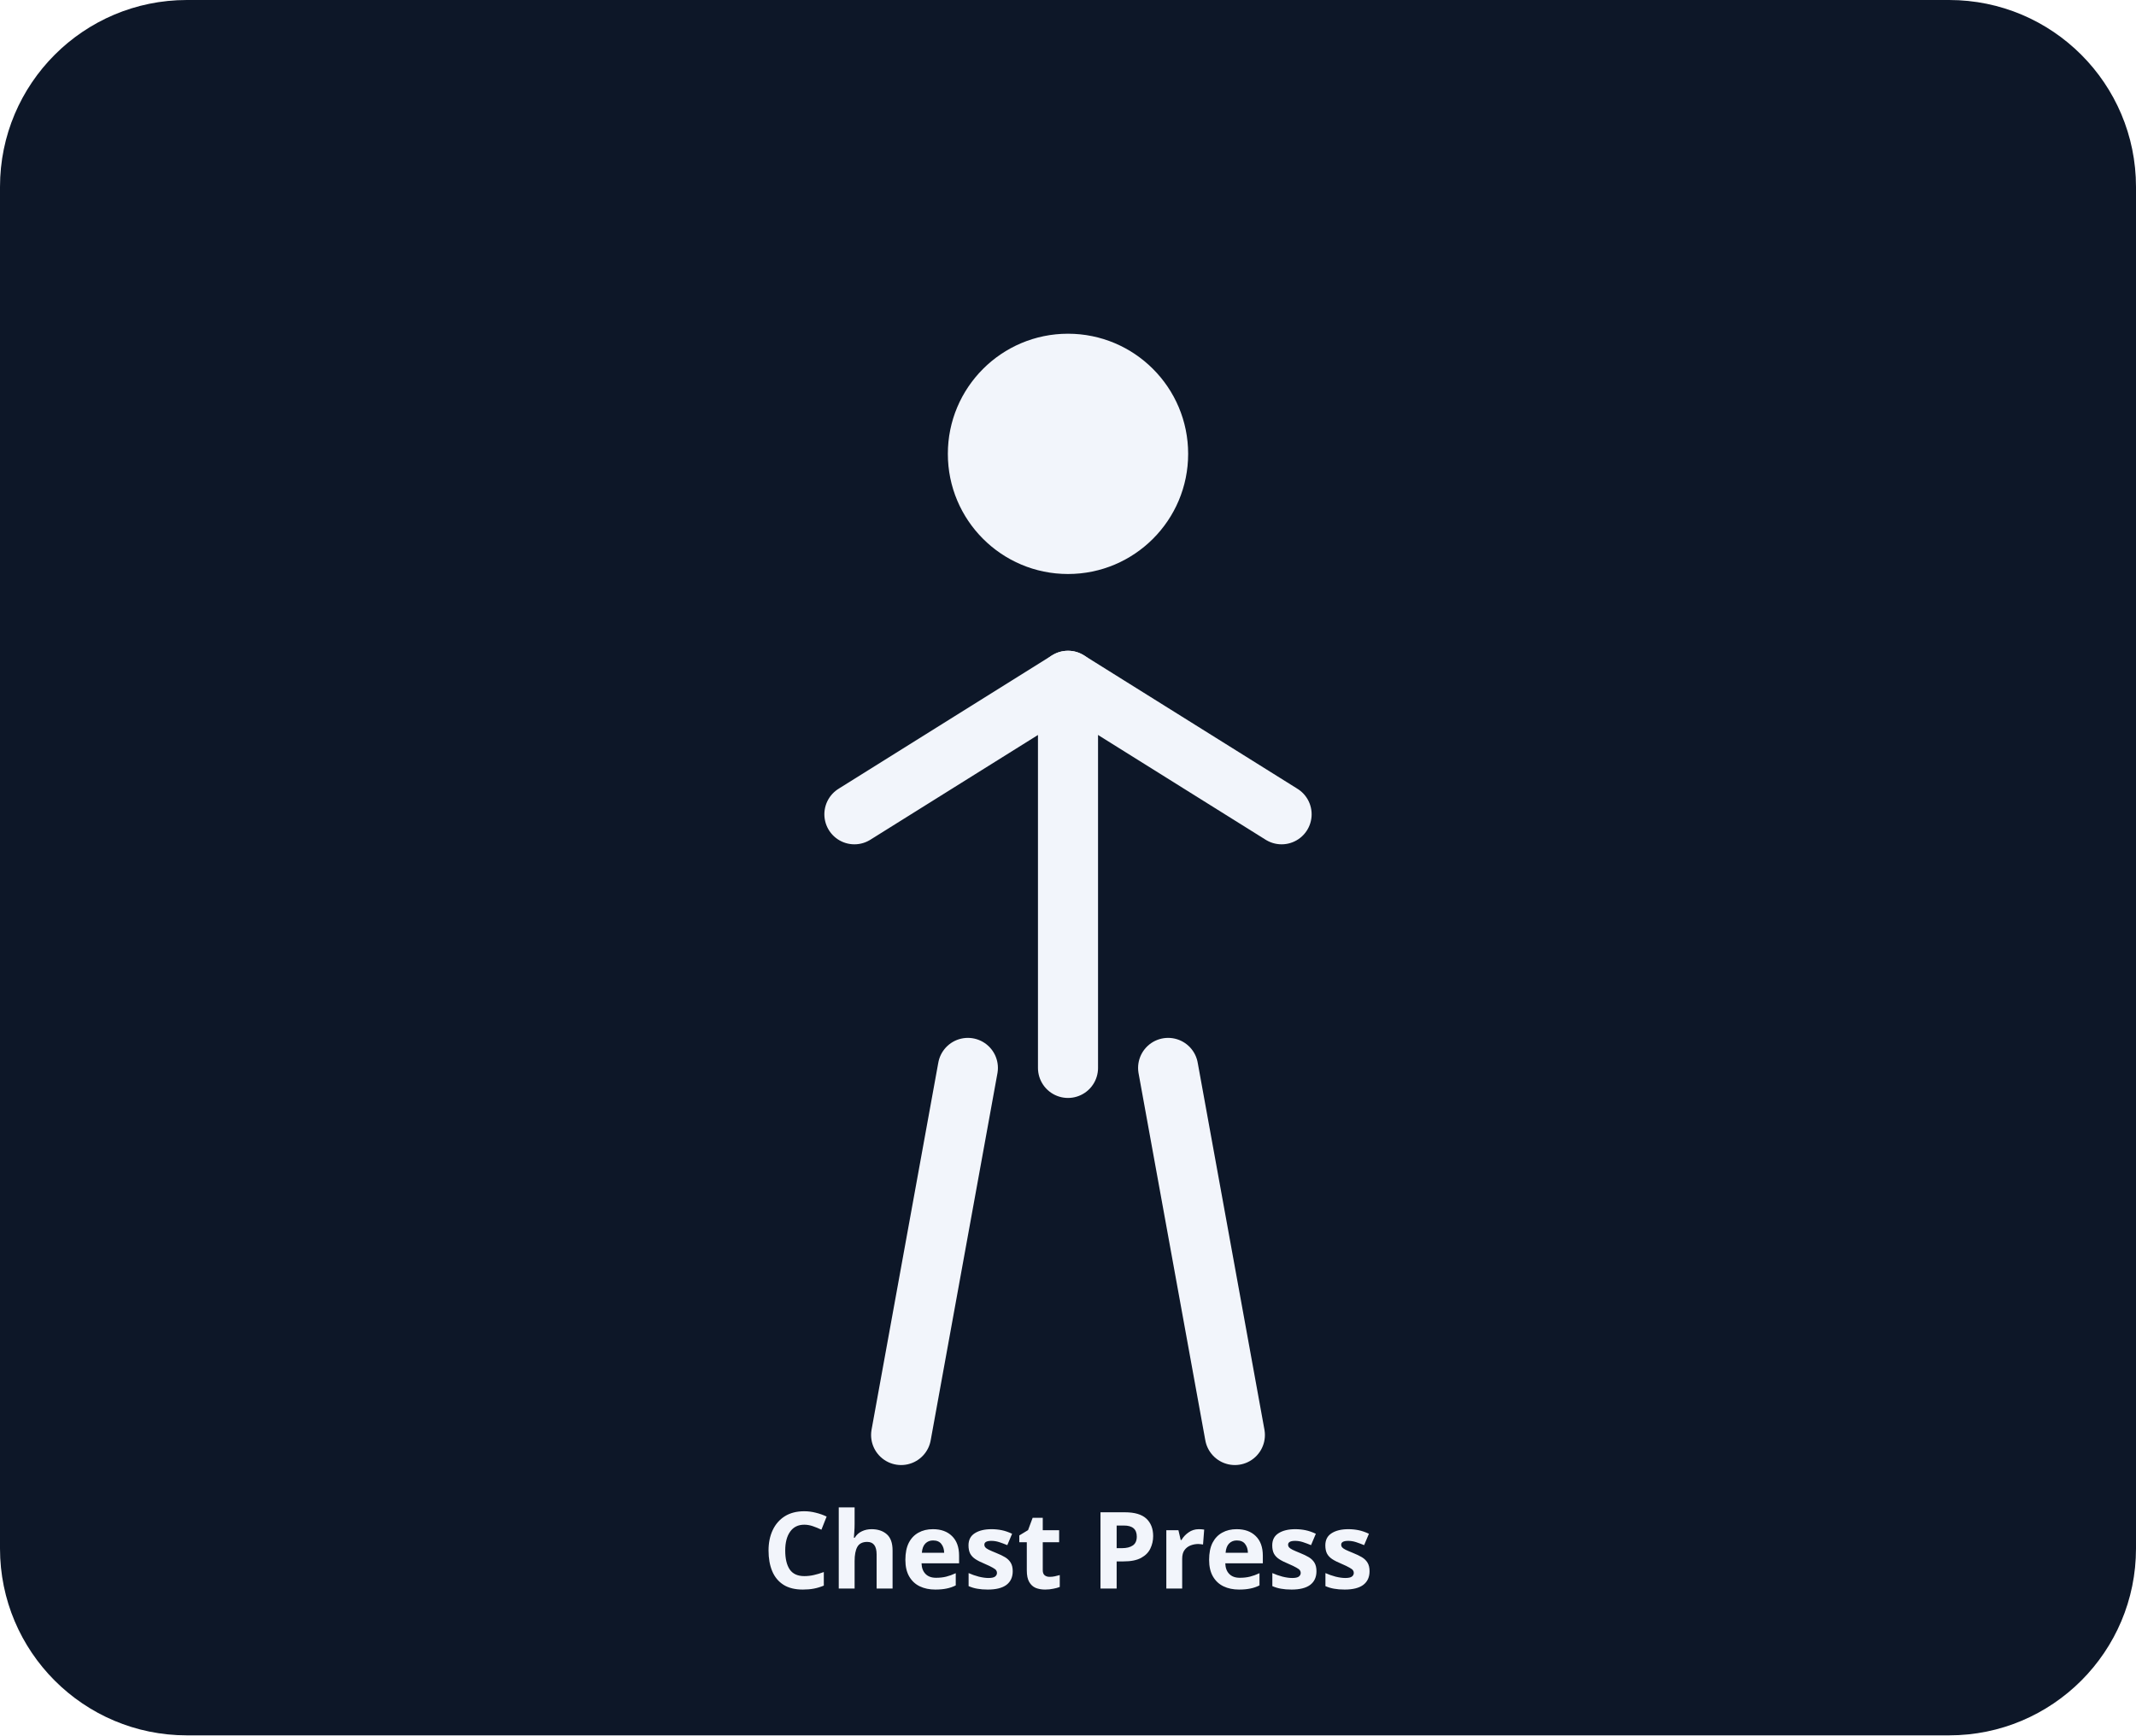
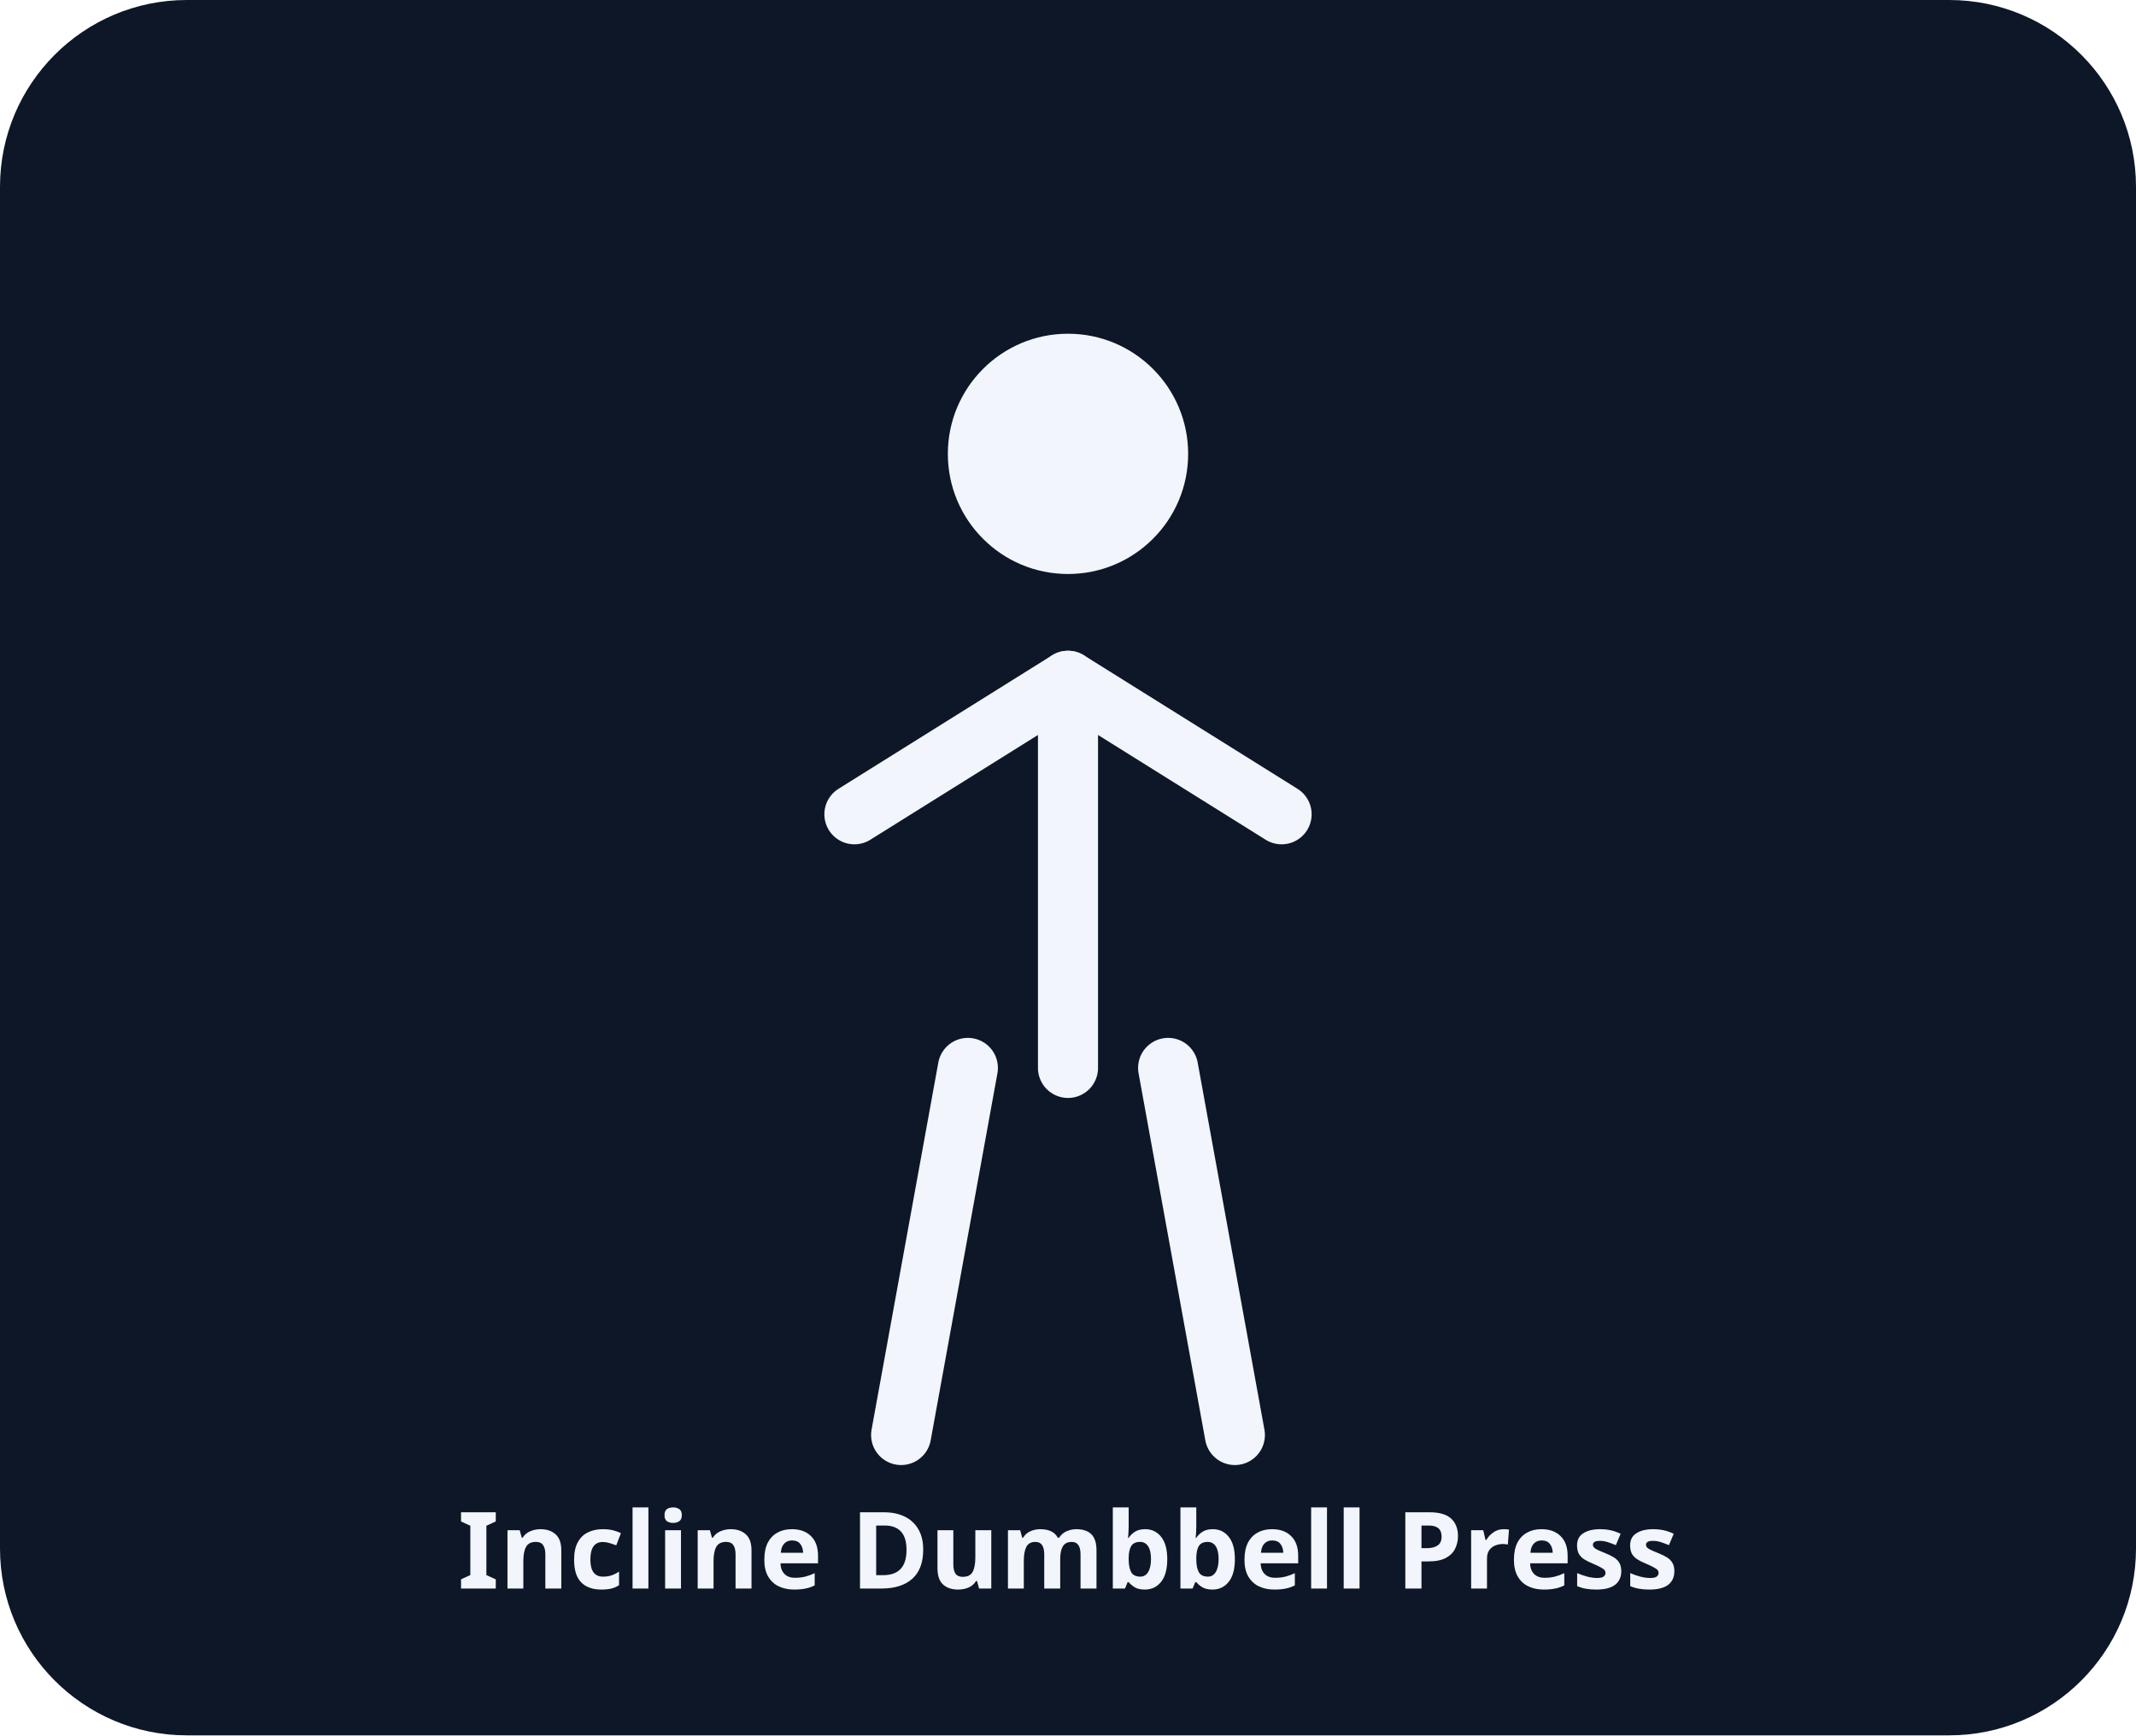
- <svg xmlns="http://www.w3.org/2000/svg" viewBox="0 0 320 260" role="img" aria-label="Chest Press">
+ <svg xmlns="http://www.w3.org/2000/svg" viewBox="0 0 320 260" role="img" aria-label="Incline Dumbbell Press">
  <rect width="320" height="260" rx="28" fill="#0d1728" />
  <g transform="translate(110 10)" fill="none" stroke="#f2f5fb" stroke-width="9" stroke-linecap="round" stroke-linejoin="round">
    <circle cx="50" cy="58" r="18" fill="#f2f5fb" stroke="none" />
    <polyline points="50,92 50,150" />
    <polyline points="18,112 50,92 82,112" />
    <polyline points="35,150 25,205" />
    <polyline points="65,150 75,205" />
  </g>
-   <text x="160" y="238" text-anchor="middle" fill="#f2f5fb" font-family="system-ui, sans-serif" font-size="16" font-weight="700">Chest Press</text>
+   <text x="160" y="238" text-anchor="middle" fill="#f2f5fb" font-family="system-ui, sans-serif" font-size="16" font-weight="700">Incline Dumbbell Press</text>
</svg>
